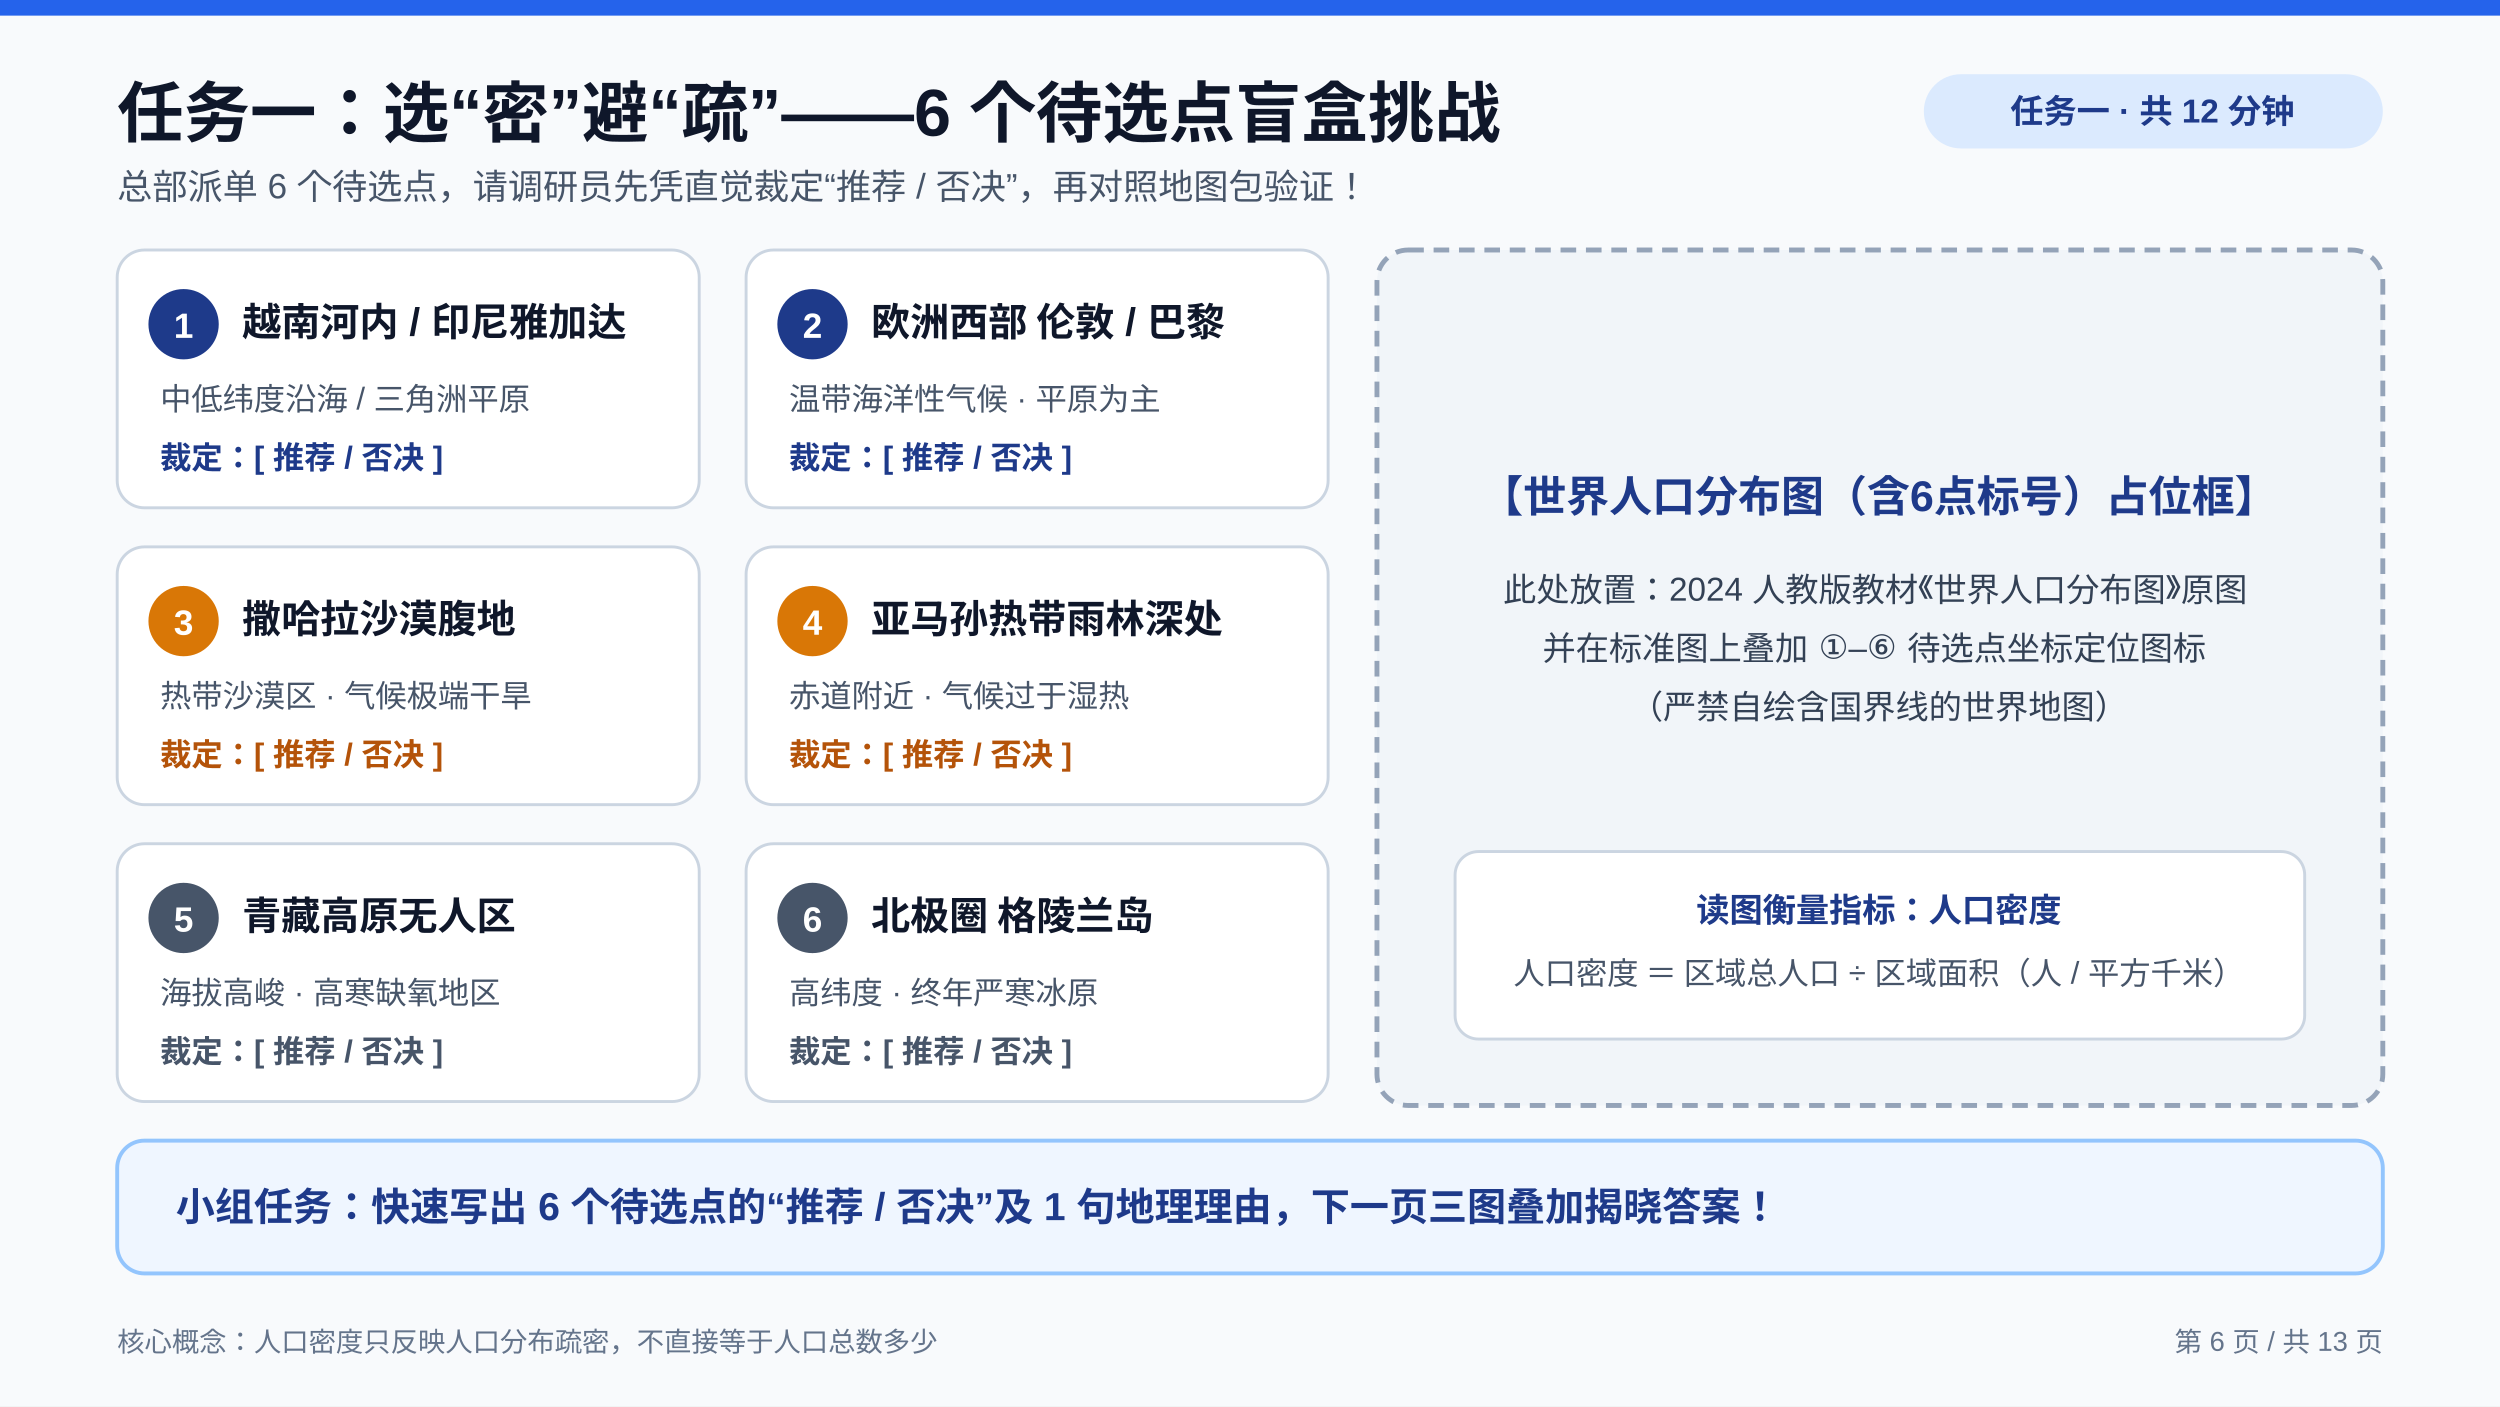
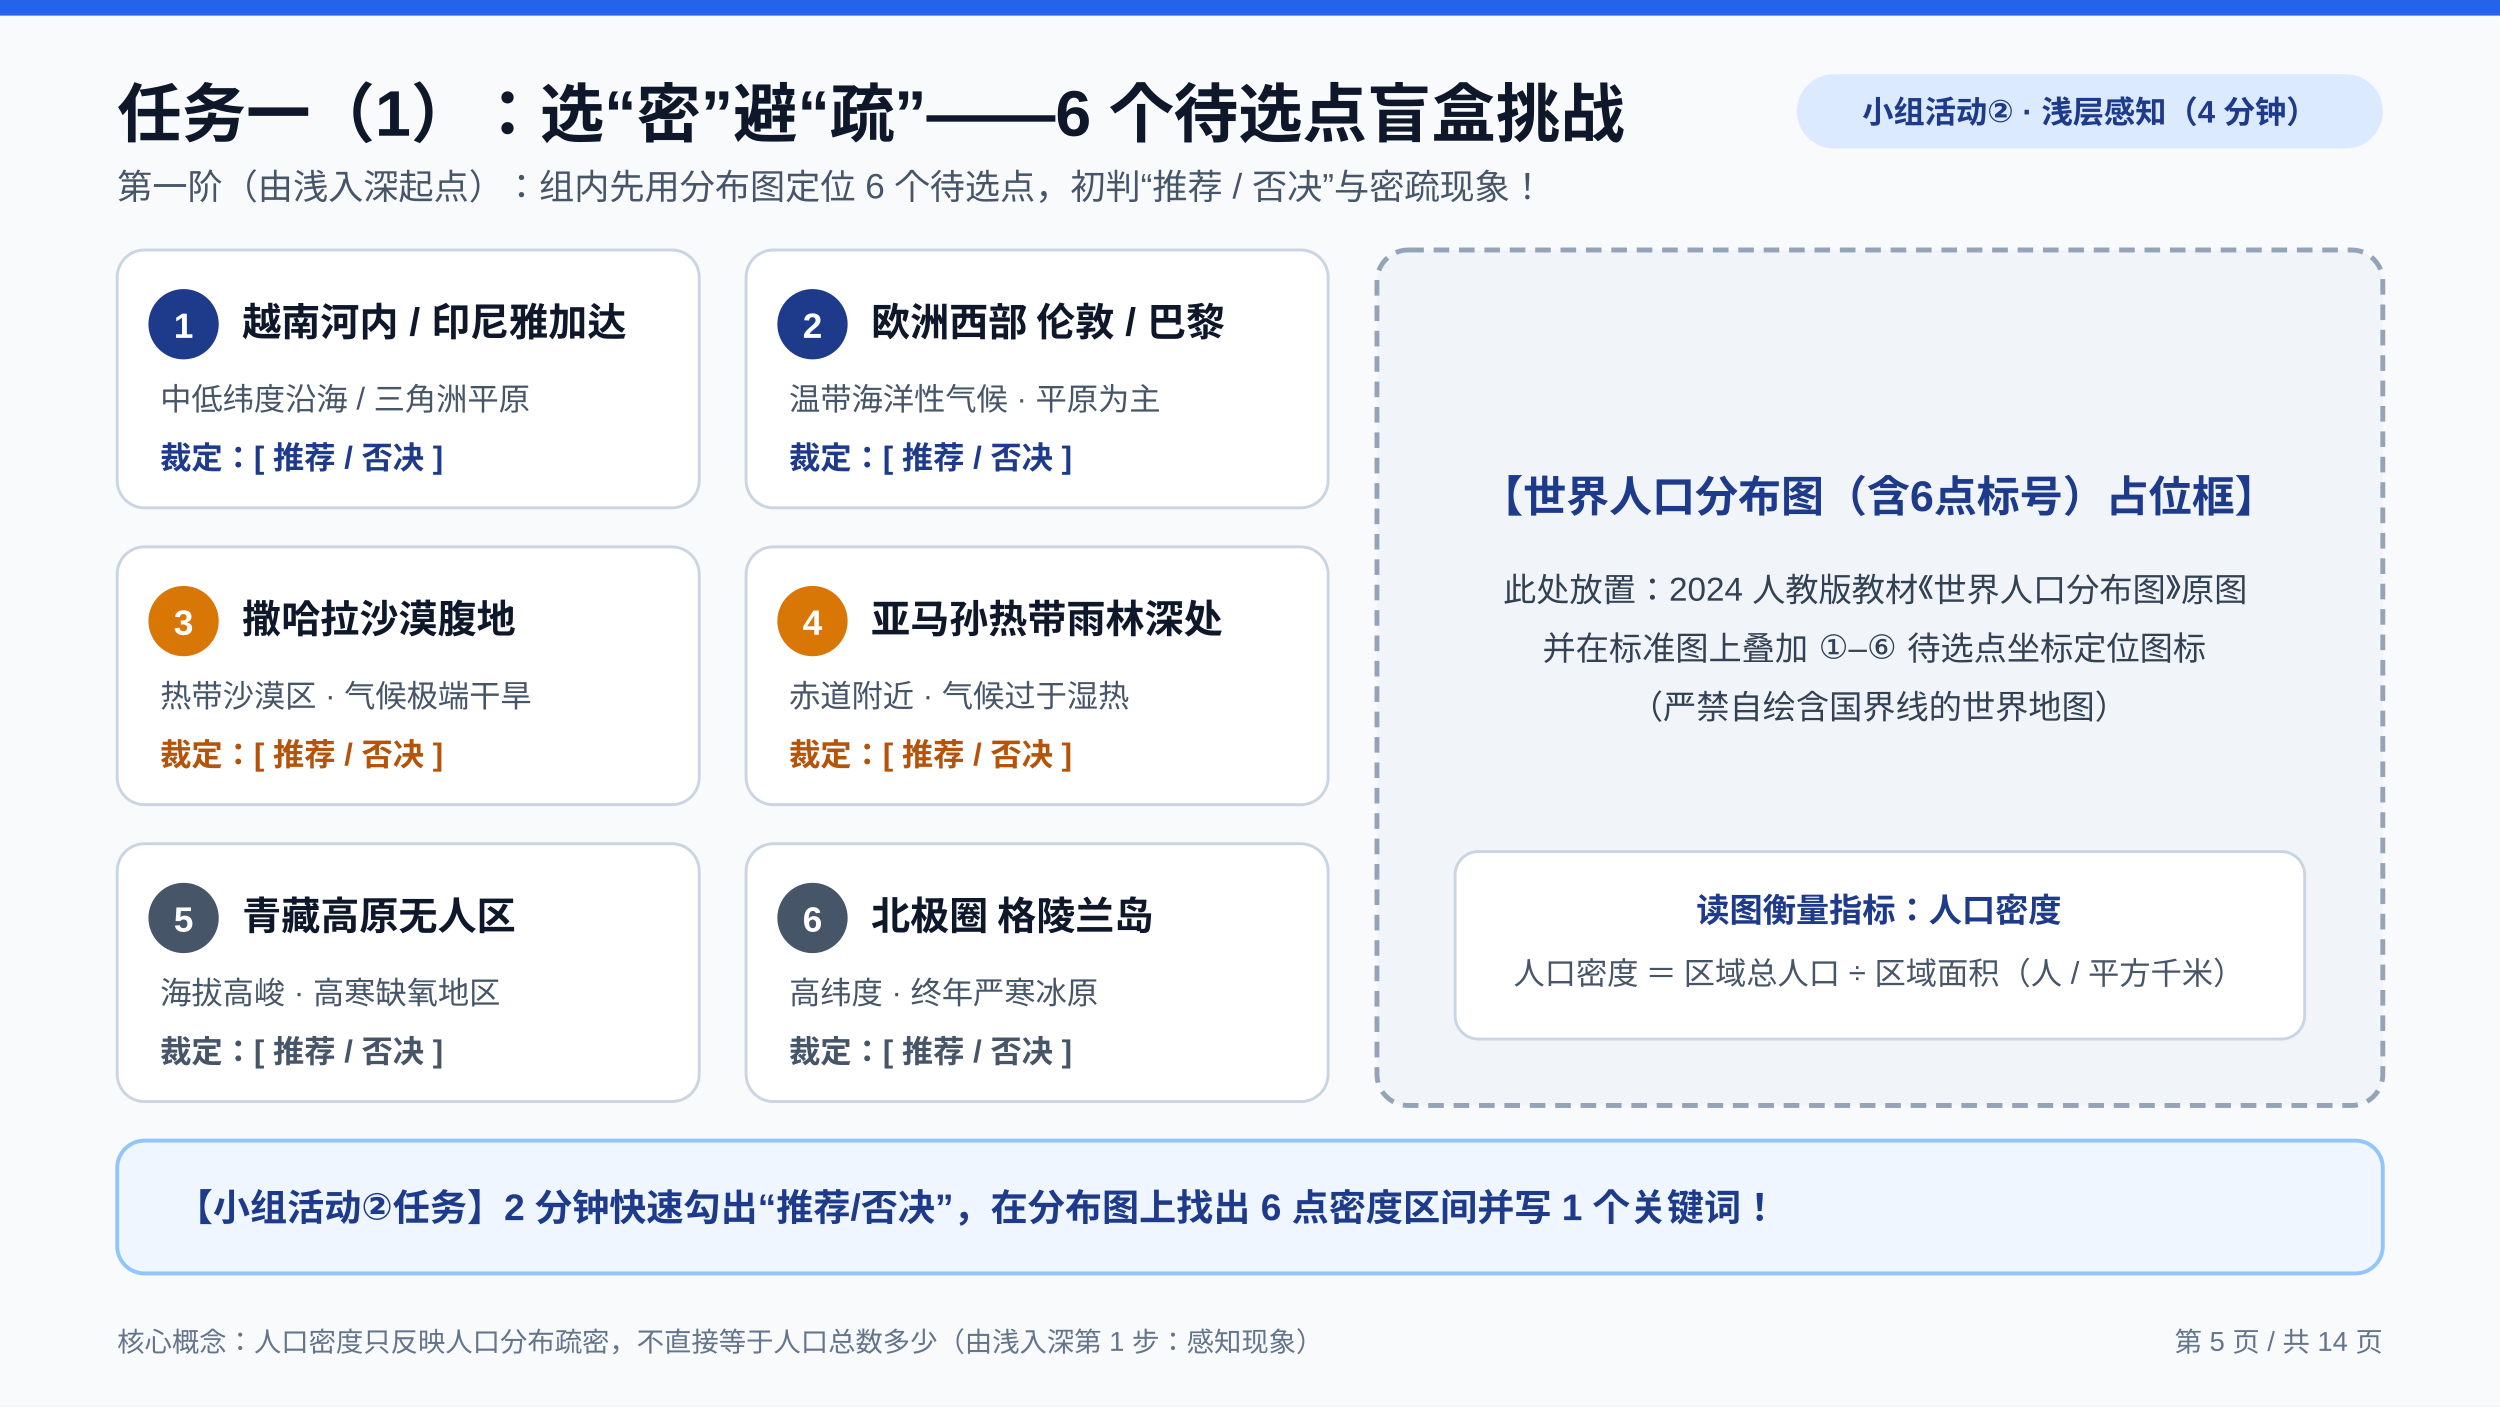
<svg xmlns="http://www.w3.org/2000/svg" viewBox="0 0 1280 720" lang="zh-CN" font-family="Microsoft YaHei, Arial" data-pptx-page-role="content">
  <rect id="bg" data-pptx-role="background" x="0" y="0" width="1280" height="720" fill="#F8FAFC" />
  <rect id="deco-top-bar" data-pptx-role="decoration" x="0" y="0" width="1280" height="8" fill="#2563EB" />
  <g id="page-header" data-pptx-bounds="60 30 1160 80">
-     <text x="60" y="70" font-size="34" font-weight="bold" fill="#0F172A">任务一：选“密”避“疏”——6 个待选点盲盒挑战</text>
-     <rect x="985" y="38" width="235" height="38" rx="19" fill="#DBEAFE" />
-     <text x="1102" y="63" font-size="17" font-weight="bold" fill="#1E3A8A" text-anchor="middle">任务一 · 共 12 分钟</text>
-     <text x="60" y="102" font-size="18" fill="#475569">总部派单 6 个待选点，请调研员先凭直觉裁定“推荐 / 否决”，再对照地图包验证！</text>
+     <text x="60" y="70" font-size="33" font-weight="bold" fill="#0F172A">任务一（1）：选“密”避“疏”——6 个待选点盲盒挑战</text>
+     <rect x="920" y="38" width="300" height="38" rx="19" fill="#DBEAFE" />
+     <text x="1070" y="63" font-size="16" font-weight="bold" fill="#1E3A8A" text-anchor="middle">小组活动② · 浅层感知（4 分钟）</text>
+     <text x="60" y="102" font-size="18" fill="#475569">第一阶（由浅入深起点）：组内先用分布图定位 6 个待选点，初判“推荐 / 否决”与密疏现象！</text>
  </g>
  <g id="site-list" data-pptx-bounds="60 128 620 438">
    <rect x="60" y="128" width="298" height="132" rx="14" fill="#FFFFFF" stroke="#CBD5E1" stroke-width="1.5" />
    <circle cx="94" cy="166" r="18" fill="#1E3A8A" />
    <text x="94" y="173" font-size="18" font-weight="bold" fill="#FFFFFF" text-anchor="middle">1</text>
    <text x="124" y="172" font-size="20" font-weight="bold" fill="#0F172A">越南河内 / 印尼雅加达</text>
    <text x="82" y="210" font-size="16" fill="#475569">中低纬度沿海 / 三角洲平原</text>
    <text x="82" y="240" font-size="16" font-weight="bold" fill="#1E3A8A">裁定：[ 推荐 / 否决 ]</text>
    <rect x="382" y="128" width="298" height="132" rx="14" fill="#FFFFFF" stroke="#CBD5E1" stroke-width="1.5" />
    <circle cx="416" cy="166" r="18" fill="#1E3A8A" />
    <text x="416" y="173" font-size="18" font-weight="bold" fill="#FFFFFF" text-anchor="middle">2</text>
    <text x="446" y="172" font-size="20" font-weight="bold" fill="#0F172A">欧洲西部 伦敦 / 巴黎</text>
    <text x="404" y="210" font-size="16" fill="#475569">温带海洋性气候 · 平原为主</text>
    <text x="404" y="240" font-size="16" font-weight="bold" fill="#1E3A8A">裁定：[ 推荐 / 否决 ]</text>
    <rect x="60" y="280" width="298" height="132" rx="14" fill="#FFFFFF" stroke="#CBD5E1" stroke-width="1.5" />
    <circle cx="94" cy="318" r="18" fill="#D97706" />
    <text x="94" y="325" font-size="18" font-weight="bold" fill="#FFFFFF" text-anchor="middle">3</text>
    <text x="124" y="324" font-size="20" font-weight="bold" fill="#0F172A">撒哈拉沙漠腹地</text>
    <text x="82" y="362" font-size="16" fill="#475569">热带沙漠区 · 气候极端干旱</text>
    <text x="82" y="392" font-size="16" font-weight="bold" fill="#B45309">裁定：[ 推荐 / 否决 ]</text>
    <rect x="382" y="280" width="298" height="132" rx="14" fill="#FFFFFF" stroke="#CBD5E1" stroke-width="1.5" />
    <circle cx="416" cy="318" r="18" fill="#D97706" />
    <text x="416" y="325" font-size="18" font-weight="bold" fill="#FFFFFF" text-anchor="middle">4</text>
    <text x="446" y="324" font-size="20" font-weight="bold" fill="#0F172A">亚马孙热带雨林深处</text>
    <text x="404" y="362" font-size="16" fill="#475569">赤道附近 · 气候过于湿热</text>
    <text x="404" y="392" font-size="16" font-weight="bold" fill="#B45309">裁定：[ 推荐 / 否决 ]</text>
    <rect x="60" y="432" width="298" height="132" rx="14" fill="#FFFFFF" stroke="#CBD5E1" stroke-width="1.5" />
    <circle cx="94" cy="470" r="18" fill="#475569" />
    <text x="94" y="477" font-size="18" font-weight="bold" fill="#FFFFFF" text-anchor="middle">5</text>
    <text x="124" y="476" font-size="20" font-weight="bold" fill="#0F172A">青藏高原无人区</text>
    <text x="82" y="514" font-size="16" fill="#475569">海拔高峻 · 高寒缺氧地区</text>
    <text x="82" y="544" font-size="16" font-weight="bold" fill="#475569">裁定：[ 推荐 / 否决 ]</text>
    <rect x="382" y="432" width="298" height="132" rx="14" fill="#FFFFFF" stroke="#CBD5E1" stroke-width="1.5" />
    <circle cx="416" cy="470" r="18" fill="#475569" />
    <text x="416" y="477" font-size="18" font-weight="bold" fill="#FFFFFF" text-anchor="middle">6</text>
    <text x="446" y="476" font-size="20" font-weight="bold" fill="#0F172A">北极圈 格陵兰岛</text>
    <text x="404" y="514" font-size="16" fill="#475569">高纬度 · 终年严寒冰原</text>
    <text x="404" y="544" font-size="16" font-weight="bold" fill="#475569">裁定：[ 推荐 / 否决 ]</text>
  </g>
  <g id="map-placeholder-sites" data-pptx-bounds="705 128 515 438">
    <rect x="705" y="128" width="515" height="438" rx="16" fill="#F1F5F9" stroke="#94A3B8" stroke-width="2.5" stroke-dasharray="8,5" />
    <use data-icon="tabler-filled/map-pin" x="934" y="168" width="56" height="56" fill="#DC2626" />
    <text x="962" y="262" font-size="22" font-weight="bold" fill="#1E3A8A" text-anchor="middle">【世界人口分布图（含6点标号）占位框】</text>
    <text x="962" y="308" font-size="17" fill="#334155" text-anchor="middle">此处放置：2024 人教版教材《世界人口分布图》原图
      <tspan x="962" dy="30">并在标准图上叠加 ①–⑥ 待选点坐标定位图标</tspan>
      <tspan x="962" dy="30">（严禁自绘含国界线的世界地图）</tspan>
    </text>
    <rect x="745" y="436" width="435" height="96" rx="12" fill="#FFFFFF" stroke="#CBD5E1" stroke-width="1.5" />
    <text x="962" y="472" font-size="17" font-weight="bold" fill="#1E3A8A" text-anchor="middle">读图衡量指标：人口密度</text>
    <text x="962" y="504" font-size="16" fill="#475569" text-anchor="middle">人口密度 ＝ 区域总人口 ÷ 区域面积（人 / 平方千米）</text>
  </g>
  <g id="blindbox-prompt" data-pptx-bounds="60 584 1160 68">
    <rect x="60" y="584" width="1160" height="68" rx="14" fill="#EFF6FF" stroke="#93C5FD" stroke-width="2" />
-     <text x="90" y="625" font-size="20" font-weight="bold" fill="#1E3A8A">小组任务：快速写出 6 个待选点的“推荐 / 否决”及 1 句地理理由，下一页三图叠加揭晓答案！</text>
+     <text x="90" y="625" font-size="19" font-weight="bold" fill="#1E3A8A">【小组活动②任务】2 分钟快速勾出“推荐/否决”，在分布图上找出 6 点密度区间并写 1 个关键词！</text>
  </g>
  <g id="page-footer" data-pptx-bounds="60 672 1160 28" font-size="14" fill="#64748B">
-     <text x="60" y="692">核心概念：人口密度只反映人口分布疏密，不直接等于人口总数多少</text>
-     <text x="1220" y="692" text-anchor="end">第 6 页 / 共 13 页</text>
+     <text x="60" y="692">核心概念：人口密度只反映人口分布疏密，不直接等于人口总数多少（由浅入深第 1 步：感知现象）</text>
+     <text x="1220" y="692" text-anchor="end">第 5 页 / 共 14 页</text>
  </g>
</svg>
